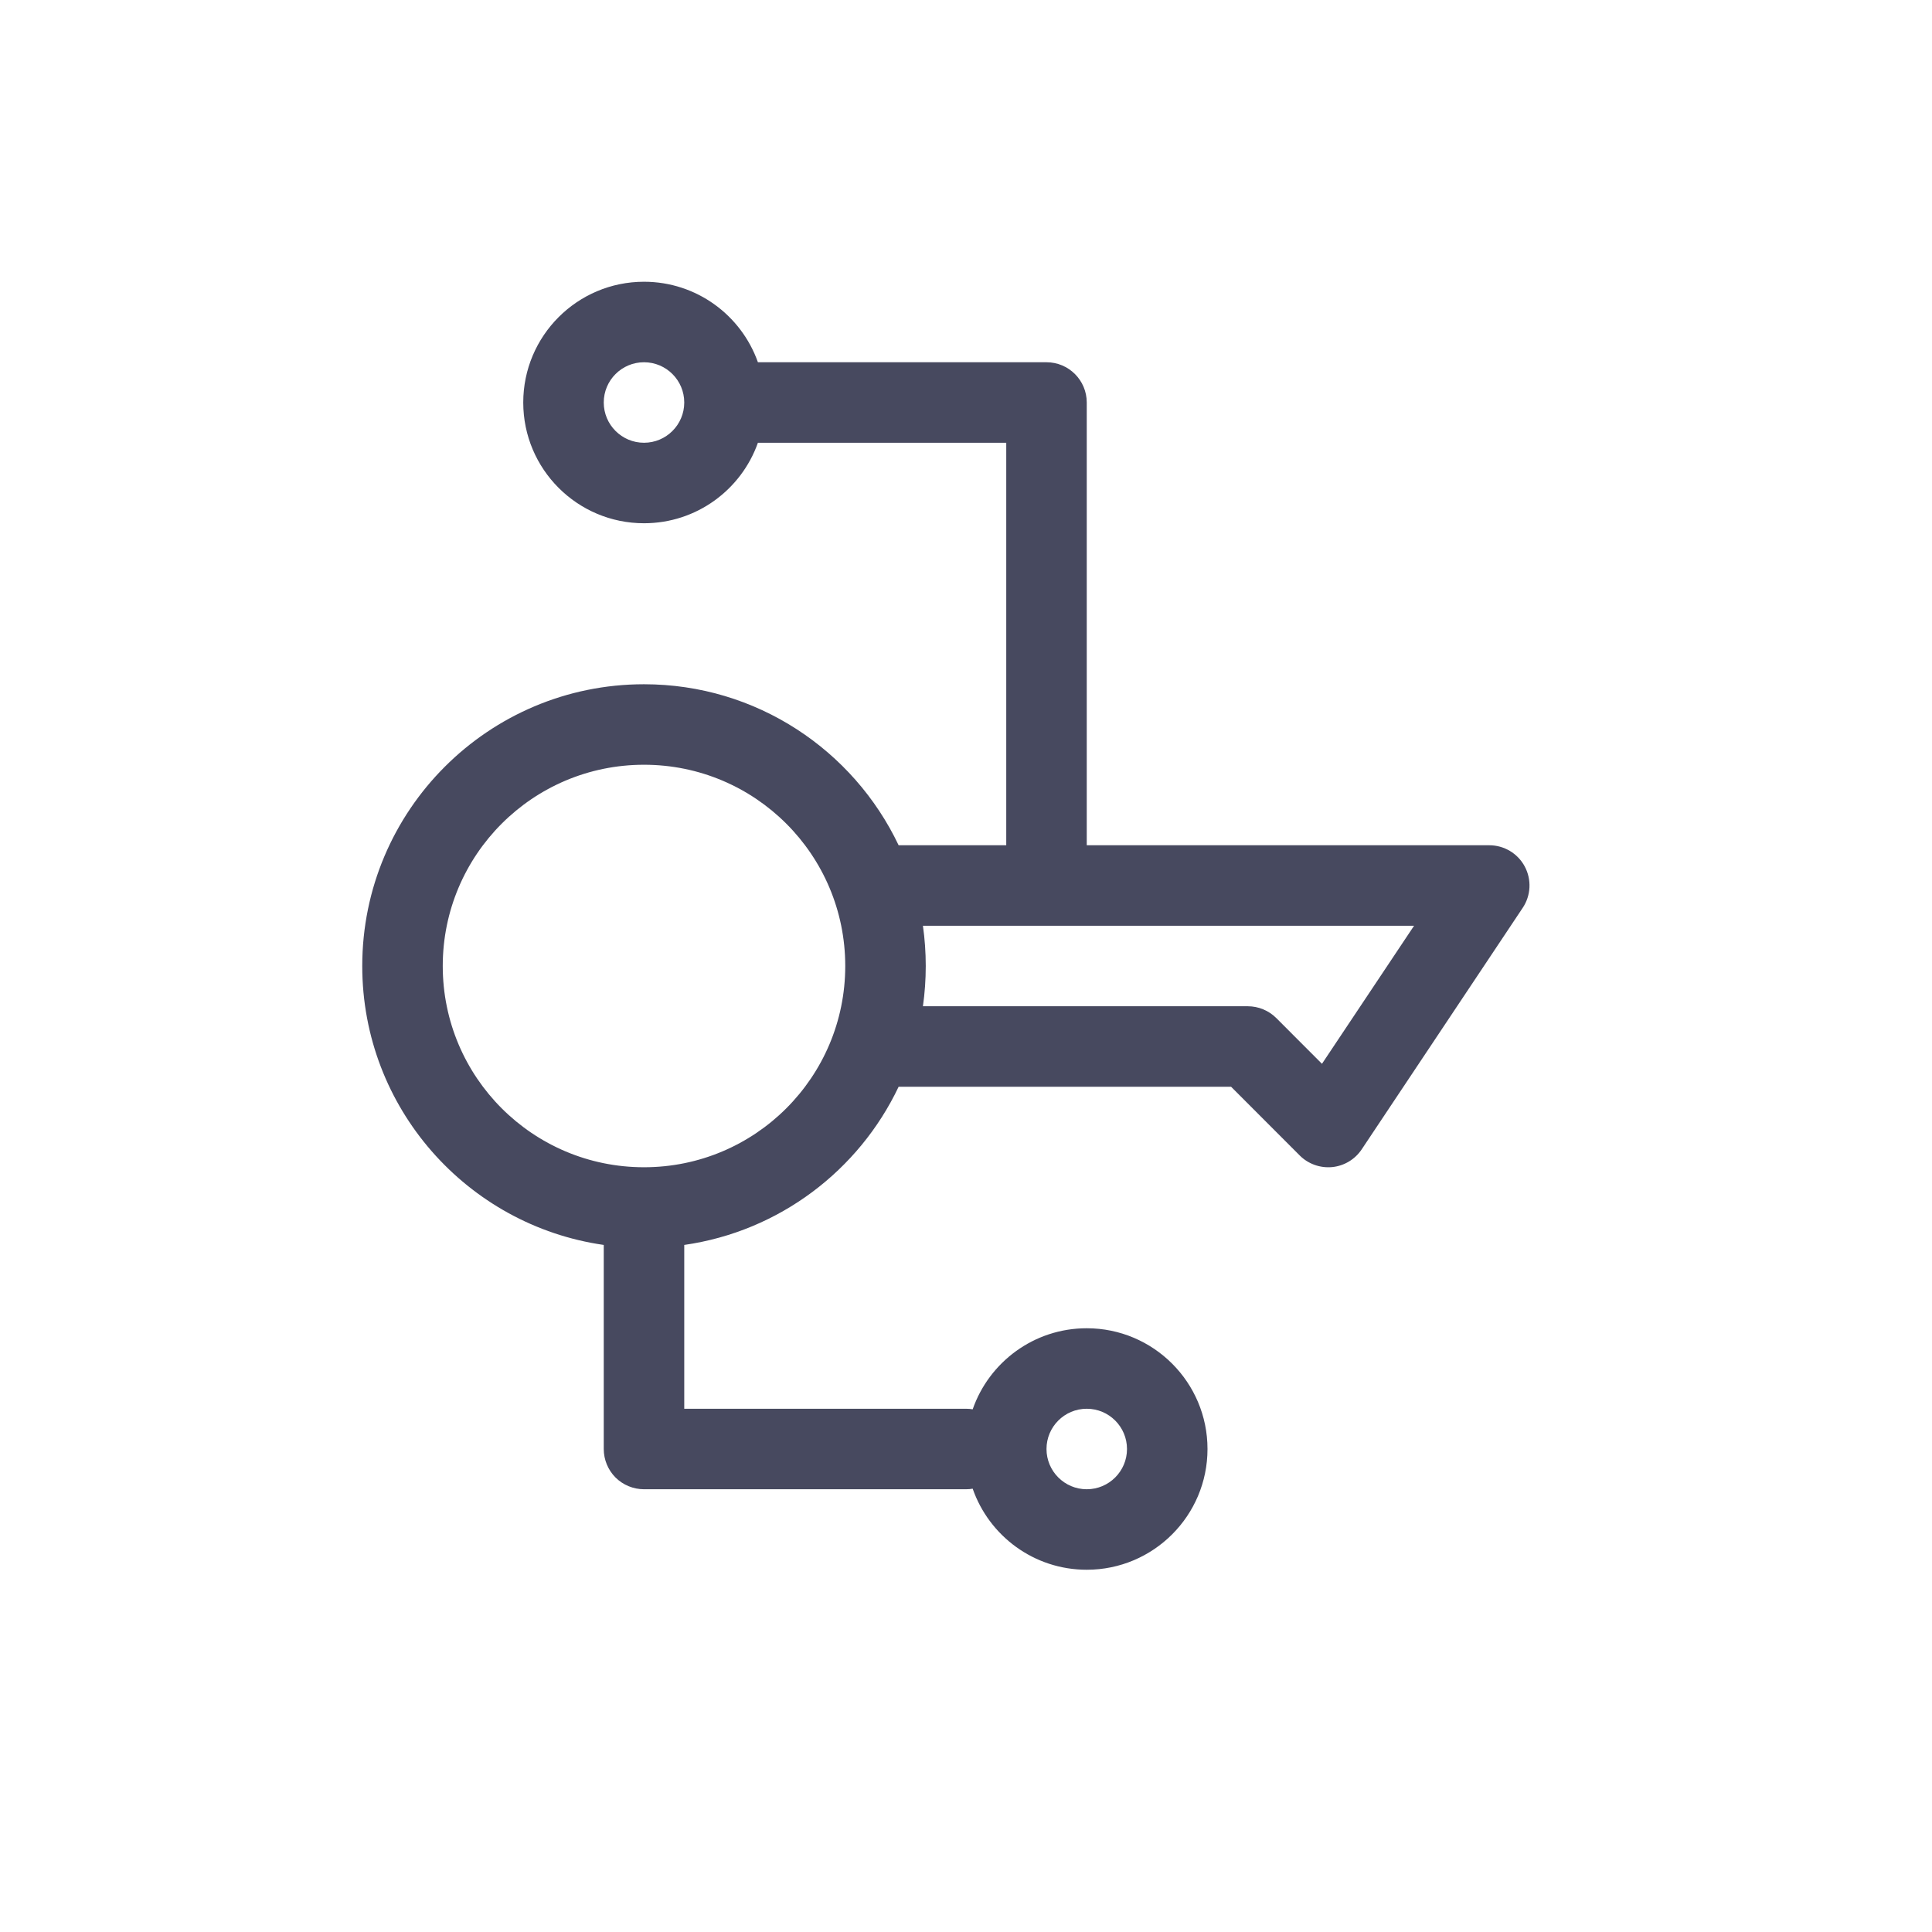
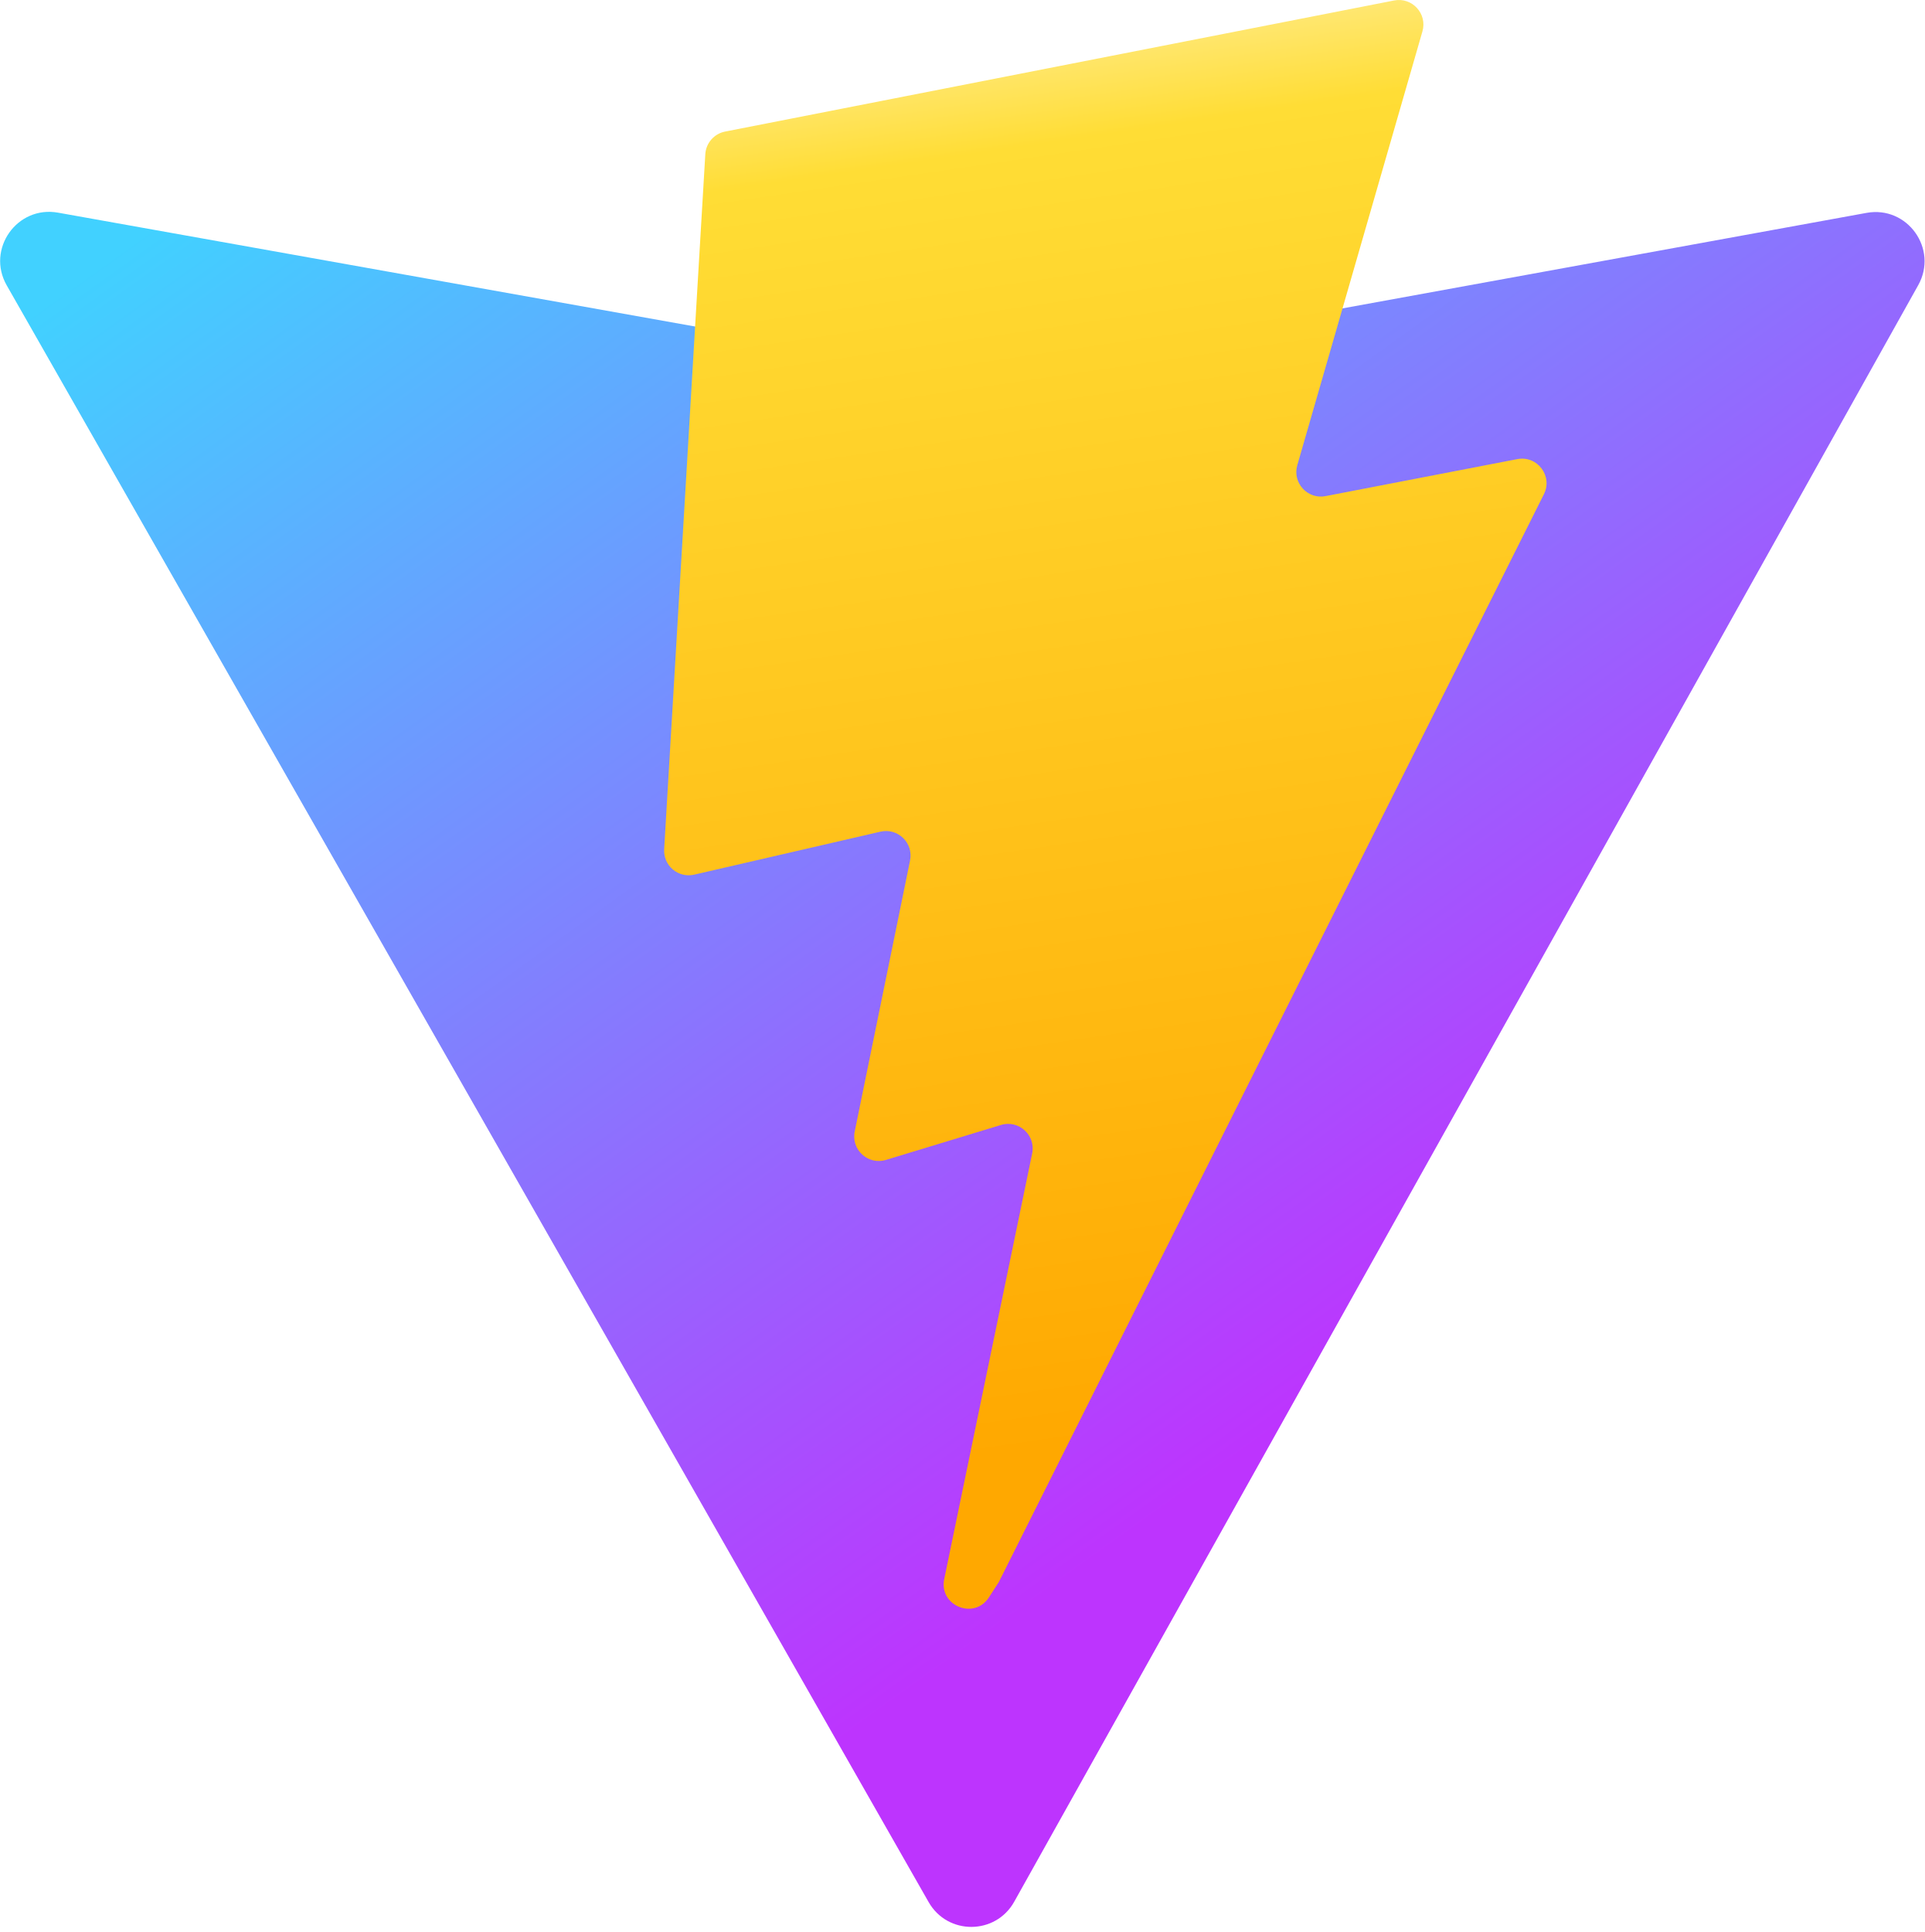
- <svg xmlns="http://www.w3.org/2000/svg" width="800px" height="800px" viewBox="0 0 24 24" fill="none">
-   <path fill-rule="evenodd" clip-rule="evenodd" d="M8 3.5C8.653 3.5 9.209 3.917 9.415 4.5H13C13.276 4.5 13.5 4.724 13.5 5V10.5H18.5C18.684 10.5 18.854 10.601 18.941 10.764C19.028 10.927 19.018 11.124 18.916 11.277L16.916 14.277C16.833 14.402 16.698 14.483 16.549 14.498C16.4 14.512 16.252 14.46 16.146 14.354L15.293 13.5H11.163C10.67 14.539 9.68 15.296 8.5 15.465L8.5 17.5L12 17.5C12.028 17.5 12.056 17.502 12.083 17.507C12.287 16.921 12.844 16.5 13.5 16.5C14.328 16.5 15 17.172 15 18C15 18.828 14.328 19.5 13.5 19.5C12.844 19.5 12.287 19.079 12.083 18.493C12.056 18.498 12.028 18.5 12 18.5L8 18.5C7.867 18.5 7.74 18.447 7.646 18.354C7.553 18.26 7.5 18.133 7.5 18L7.5 15.465C5.804 15.222 4.5 13.763 4.5 12C4.5 10.067 6.067 8.5 8 8.5C9.396 8.5 10.601 9.318 11.163 10.5H12.5V5.5H9.415C9.209 6.083 8.653 6.5 8 6.5C7.172 6.5 6.5 5.828 6.5 5C6.5 4.172 7.172 3.5 8 3.5ZM8 4.5C7.724 4.5 7.5 4.724 7.5 5C7.5 5.276 7.724 5.5 8 5.5C8.276 5.5 8.5 5.276 8.5 5C8.5 4.724 8.276 4.5 8 4.5ZM11.465 11.5C11.488 11.663 11.5 11.83 11.5 12C11.5 12.17 11.488 12.337 11.465 12.5H15.5C15.633 12.5 15.76 12.553 15.854 12.646L16.422 13.215L17.566 11.5H11.465ZM8 9.5C6.619 9.5 5.5 10.619 5.5 12C5.5 13.381 6.619 14.5 8 14.5C9.381 14.5 10.5 13.381 10.5 12C10.5 10.619 9.381 9.5 8 9.5ZM13.5 18.5C13.776 18.5 14 18.276 14 18C14 17.724 13.776 17.5 13.5 17.5C13.224 17.5 13 17.724 13 18C13 18.276 13.224 18.5 13.5 18.5Z" fill="#47495F" />
+ <svg xmlns="http://www.w3.org/2000/svg" aria-hidden="true" role="img" class="iconify iconify--logos" width="31.88" height="32" preserveAspectRatio="xMidYMid meet" viewBox="0 0 256 257">
+   <defs>
+     <linearGradient id="IconifyId1813088fe1fbc01fb466" x1="-.828%" x2="57.636%" y1="7.652%" y2="78.411%">
+       <stop offset="0%" stop-color="#41D1FF" />
+       <stop offset="100%" stop-color="#BD34FE" />
+     </linearGradient>
+     <linearGradient id="IconifyId1813088fe1fbc01fb467" x1="43.376%" x2="50.316%" y1="2.242%" y2="89.03%">
+       <stop offset="0%" stop-color="#FFEA83" />
+       <stop offset="8.333%" stop-color="#FFDD35" />
+       <stop offset="100%" stop-color="#FFA800" />
+     </linearGradient>
+   </defs>
+   <path fill="url(#IconifyId1813088fe1fbc01fb466)" d="M255.153 37.938L134.897 252.976c-2.483 4.44-8.862 4.466-11.382.048L.875 37.958c-2.746-4.814 1.371-10.646 6.827-9.67l120.385 21.517a6.537 6.537 0 0 0 2.322-.004l117.867-21.483c5.438-.991 9.574 4.796 6.877 9.62Z" />
+   <path fill="url(#IconifyId1813088fe1fbc01fb467)" d="M185.432.063L96.44 17.501a3.268 3.268 0 0 0-2.634 3.014l-5.474 92.456a3.268 3.268 0 0 0 3.997 3.378l24.777-5.718c2.318-.535 4.413 1.507 3.936 3.838l-7.361 36.047c-.495 2.426 1.782 4.5 4.151 3.78l15.304-4.649c2.372-.72 4.652 1.36 4.15 3.788l-11.698 56.621c-.732 3.542 3.979 5.473 5.943 2.437l1.313-2.028l72.516-144.72c1.215-2.423-.88-5.186-3.54-4.672l-25.505 4.922c-2.396.462-4.435-1.77-3.759-4.114l16.646-57.705c.677-2.35-1.37-4.583-3.769-4.113Z" />
</svg>
